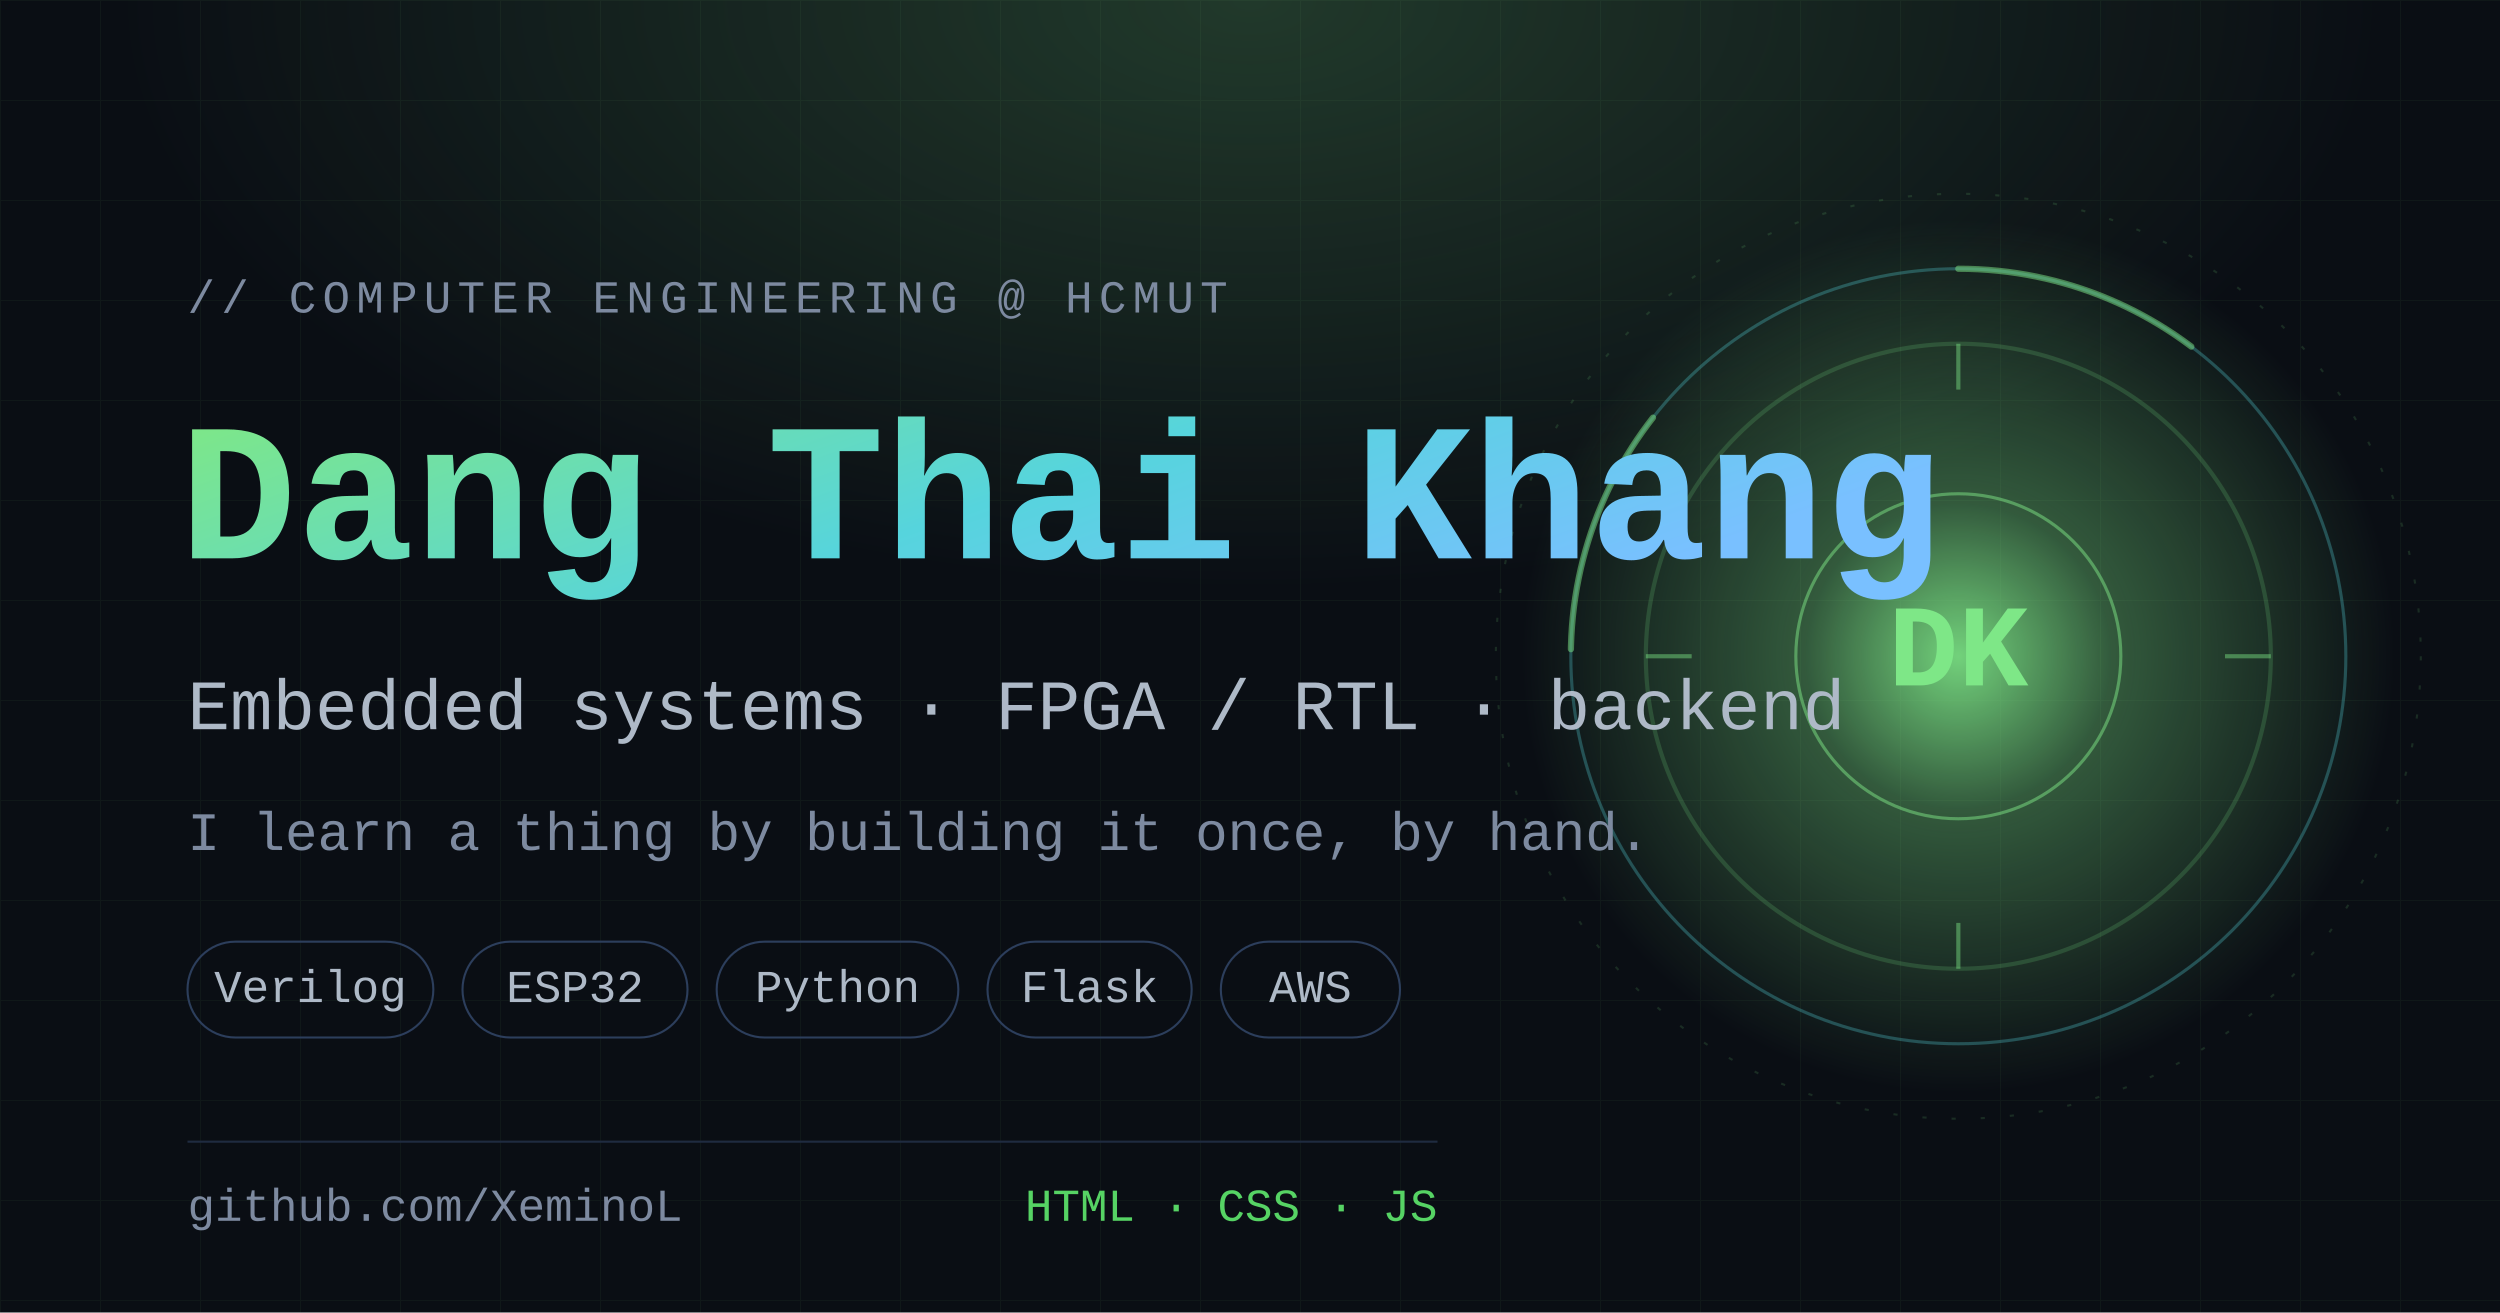
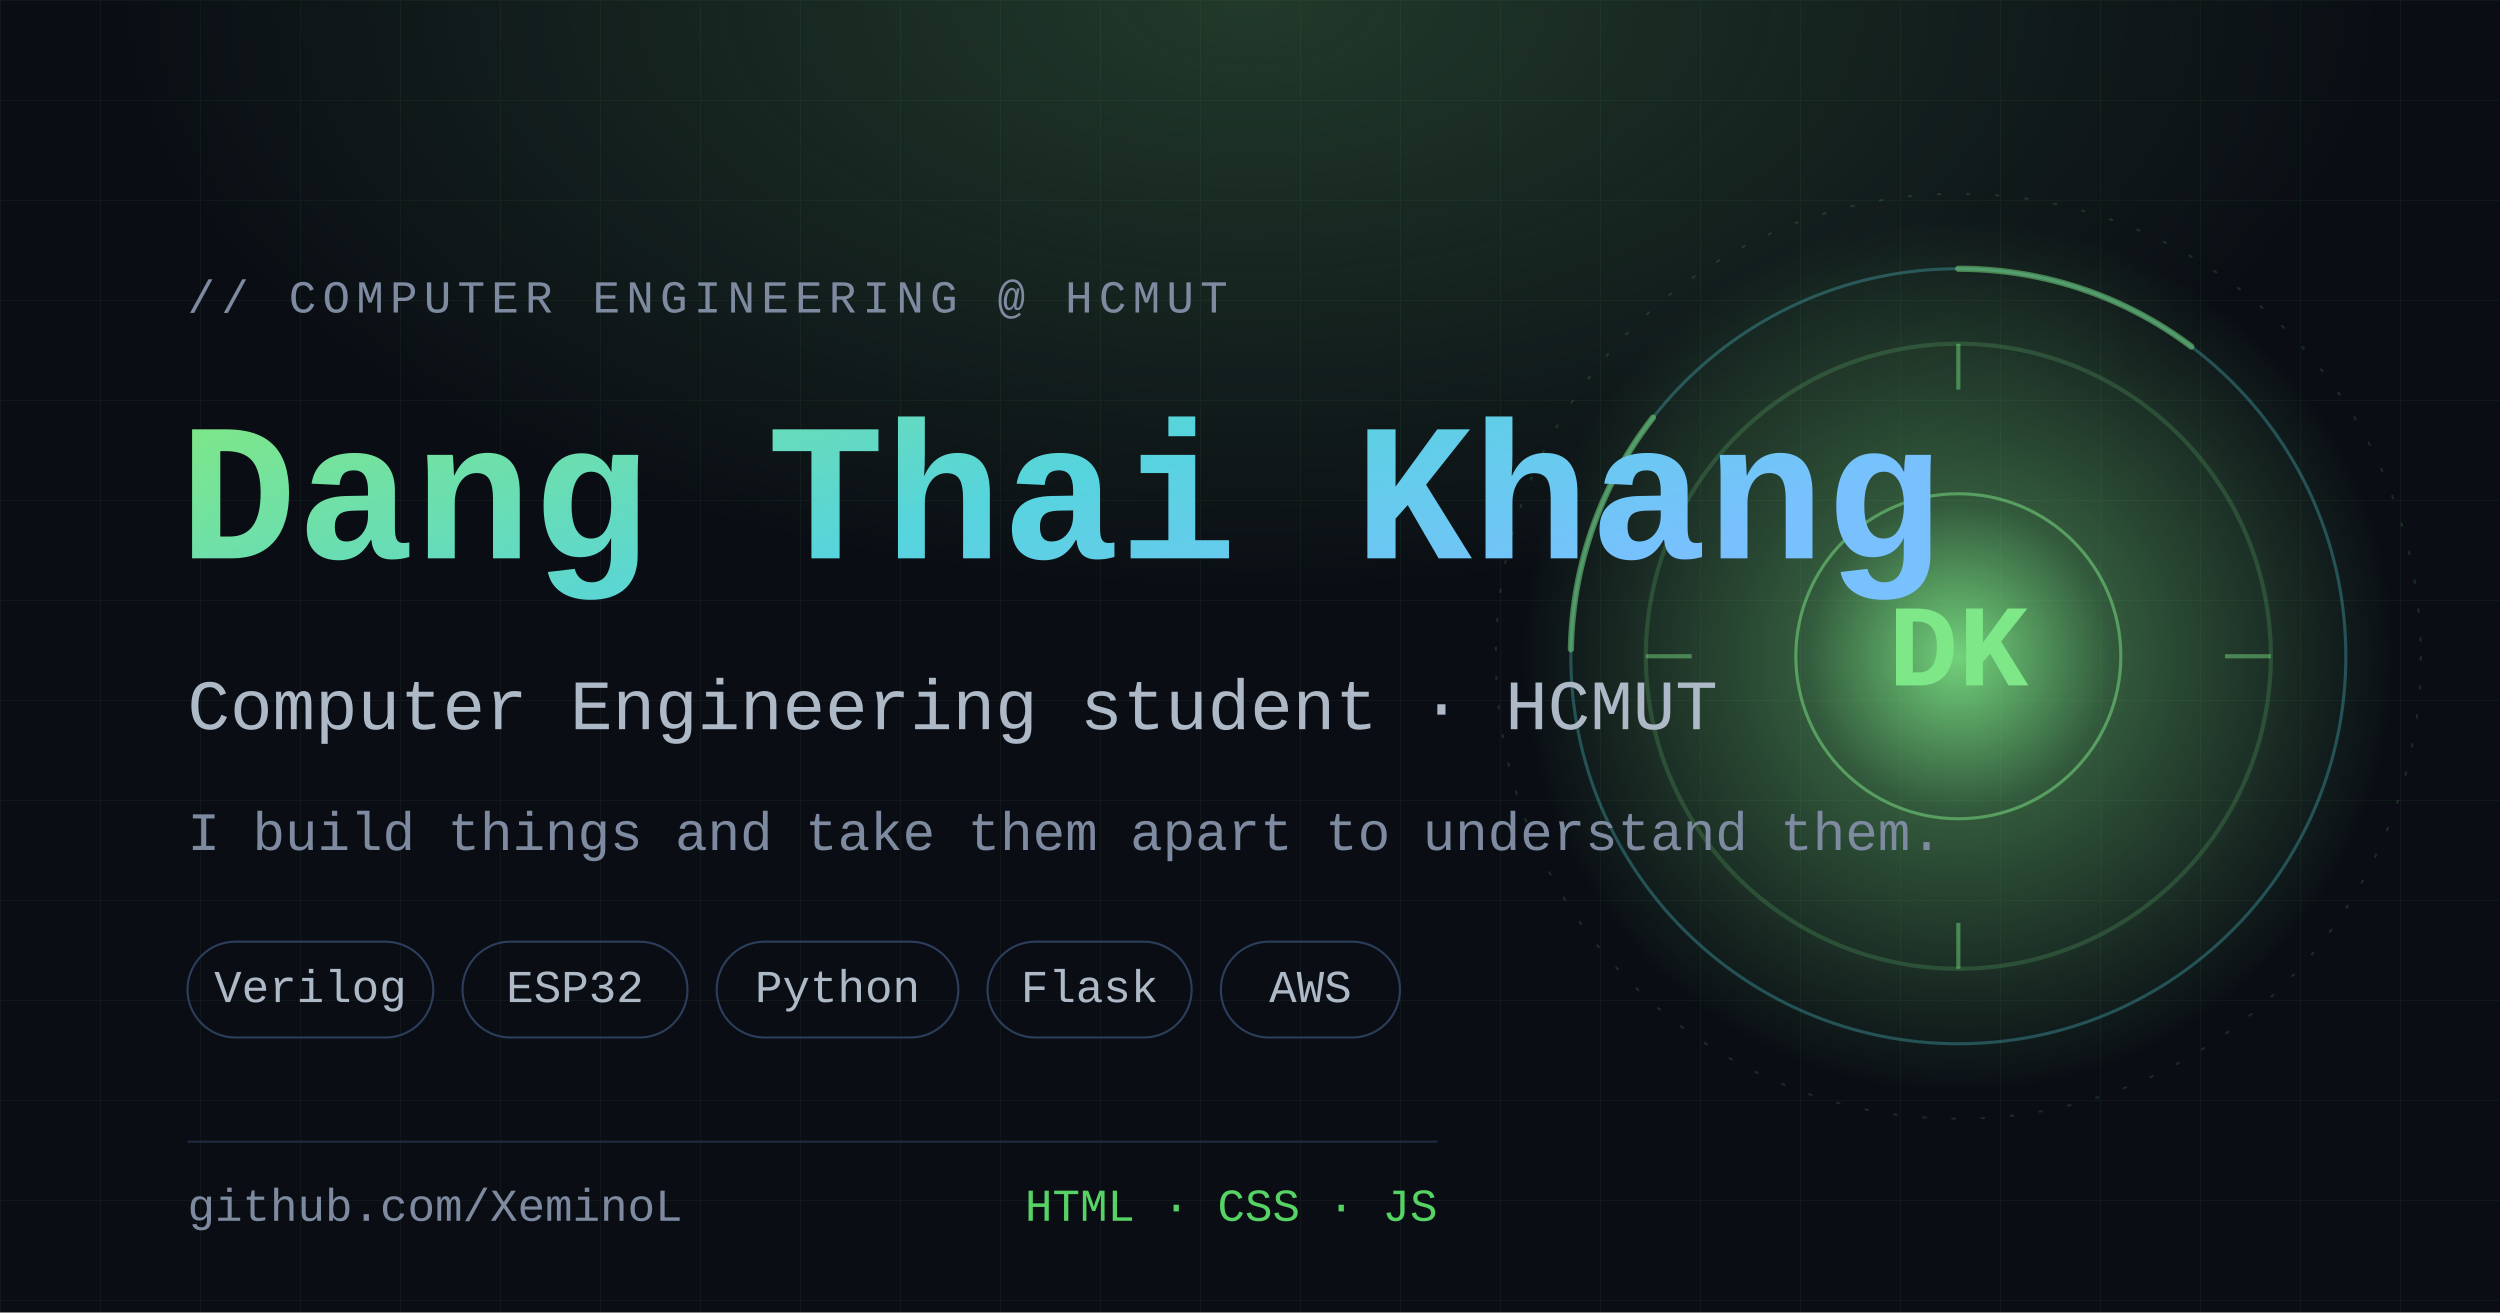
<svg xmlns="http://www.w3.org/2000/svg" width="1200" height="630" viewBox="0 0 1200 630" font-family="'JetBrains Mono','Courier New',monospace">
  <defs>
    <radialGradient id="glow" cx="50%" cy="0%" r="75%">
      <stop offset="0%" stop-color="#7ee787" stop-opacity="0.20" />
      <stop offset="60%" stop-color="#7ee787" stop-opacity="0" />
    </radialGradient>
    <linearGradient id="name" x1="0" y1="0" x2="1" y2="0.3">
      <stop offset="0%" stop-color="#7ee787" />
      <stop offset="55%" stop-color="#56d4dd" />
      <stop offset="100%" stop-color="#79c0ff" />
    </linearGradient>
    <radialGradient id="core" cx="50%" cy="50%" r="50%">
      <stop offset="0%" stop-color="#7ee787" stop-opacity="0.9" />
      <stop offset="35%" stop-color="#7ee787" stop-opacity="0.35" />
      <stop offset="100%" stop-color="#7ee787" stop-opacity="0" />
    </radialGradient>
    <pattern id="grid" width="48" height="48" patternUnits="userSpaceOnUse">
      <path d="M48 0H0V48" fill="none" stroke="#7ee787" stroke-opacity="0.05" stroke-width="1" />
    </pattern>
  </defs>
  <rect width="1200" height="630" fill="#0a0e14" />
  <rect width="1200" height="630" fill="url(#grid)" />
  <rect width="1200" height="630" fill="url(#glow)" />
  <g transform="translate(940 315)">
    <circle r="210" fill="url(#core)" />
    <circle r="150" fill="none" stroke="#7ee787" stroke-opacity="0.18" stroke-width="2" />
    <circle r="186" fill="none" stroke="#56d4dd" stroke-opacity="0.30" stroke-width="1.5" />
    <circle r="186" fill="none" stroke="#7ee787" stroke-opacity="0.5" stroke-width="3" stroke-dasharray="120 760" stroke-linecap="round" transform="rotate(-90)" />
    <circle r="222" fill="none" stroke="#7ee787" stroke-opacity="0.14" stroke-width="1" stroke-dasharray="2 12" />
    <g stroke="#7ee787" stroke-opacity="0.45" stroke-width="2">
      <line x1="0" y1="-150" x2="0" y2="-128" />
      <line x1="0" y1="150" x2="0" y2="128" />
      <line x1="-150" y1="0" x2="-128" y2="0" />
      <line x1="150" y1="0" x2="128" y2="0" />
    </g>
    <circle r="78" fill="none" stroke="#7ee787" stroke-opacity="0.5" stroke-width="1.5" />
    <text x="0" y="14" text-anchor="middle" font-size="56" font-weight="700" fill="#7ee787">DK</text>
  </g>
  <text x="90" y="150" font-size="22" letter-spacing="3" fill="#7d8aa0">// COMPUTER ENGINEERING @ HCMUT</text>
  <text x="86" y="268" font-size="94" font-weight="800" fill="url(#name)">Dang Thai Khang</text>
-   <text x="90" y="350" font-size="34" fill="#aeb9c7">Embedded systems · FPGA / RTL · backend</text>
-   <text x="90" y="408" font-size="26" fill="#7d8aa0">I learn a thing by building it once, by hand.</text>
+   <text x="90" y="350" font-size="34" fill="#aeb9c7">Computer Engineering student · HCMUT</text>
+   <text x="90" y="408" font-size="26" fill="#7d8aa0">I build things and take them apart to understand them.</text>
  <g font-size="22" fill="#aeb9c7">
    <g>
      <rect x="90" y="452" width="118" height="46" rx="23" fill="none" stroke="#2c3e5c" />
      <text x="149" y="481" text-anchor="middle">Verilog</text>
    </g>
    <g>
      <rect x="222" y="452" width="108" height="46" rx="23" fill="none" stroke="#2c3e5c" />
      <text x="276" y="481" text-anchor="middle">ESP32</text>
    </g>
    <g>
      <rect x="344" y="452" width="116" height="46" rx="23" fill="none" stroke="#2c3e5c" />
      <text x="402" y="481" text-anchor="middle">Python</text>
    </g>
    <g>
      <rect x="474" y="452" width="98" height="46" rx="23" fill="none" stroke="#2c3e5c" />
      <text x="523" y="481" text-anchor="middle">Flask</text>
    </g>
    <g>
      <rect x="586" y="452" width="86" height="46" rx="23" fill="none" stroke="#2c3e5c" />
      <text x="629" y="481" text-anchor="middle">AWS</text>
    </g>
  </g>
  <line x1="90" y1="548" x2="690" y2="548" stroke="#1f2b40" stroke-width="1" />
  <text x="90" y="586" font-size="22" fill="#7d8aa0">github.com/XeminoL</text>
  <text x="690" y="586" text-anchor="end" font-size="22" fill="#56d364">HTML · CSS · JS</text>
</svg>
